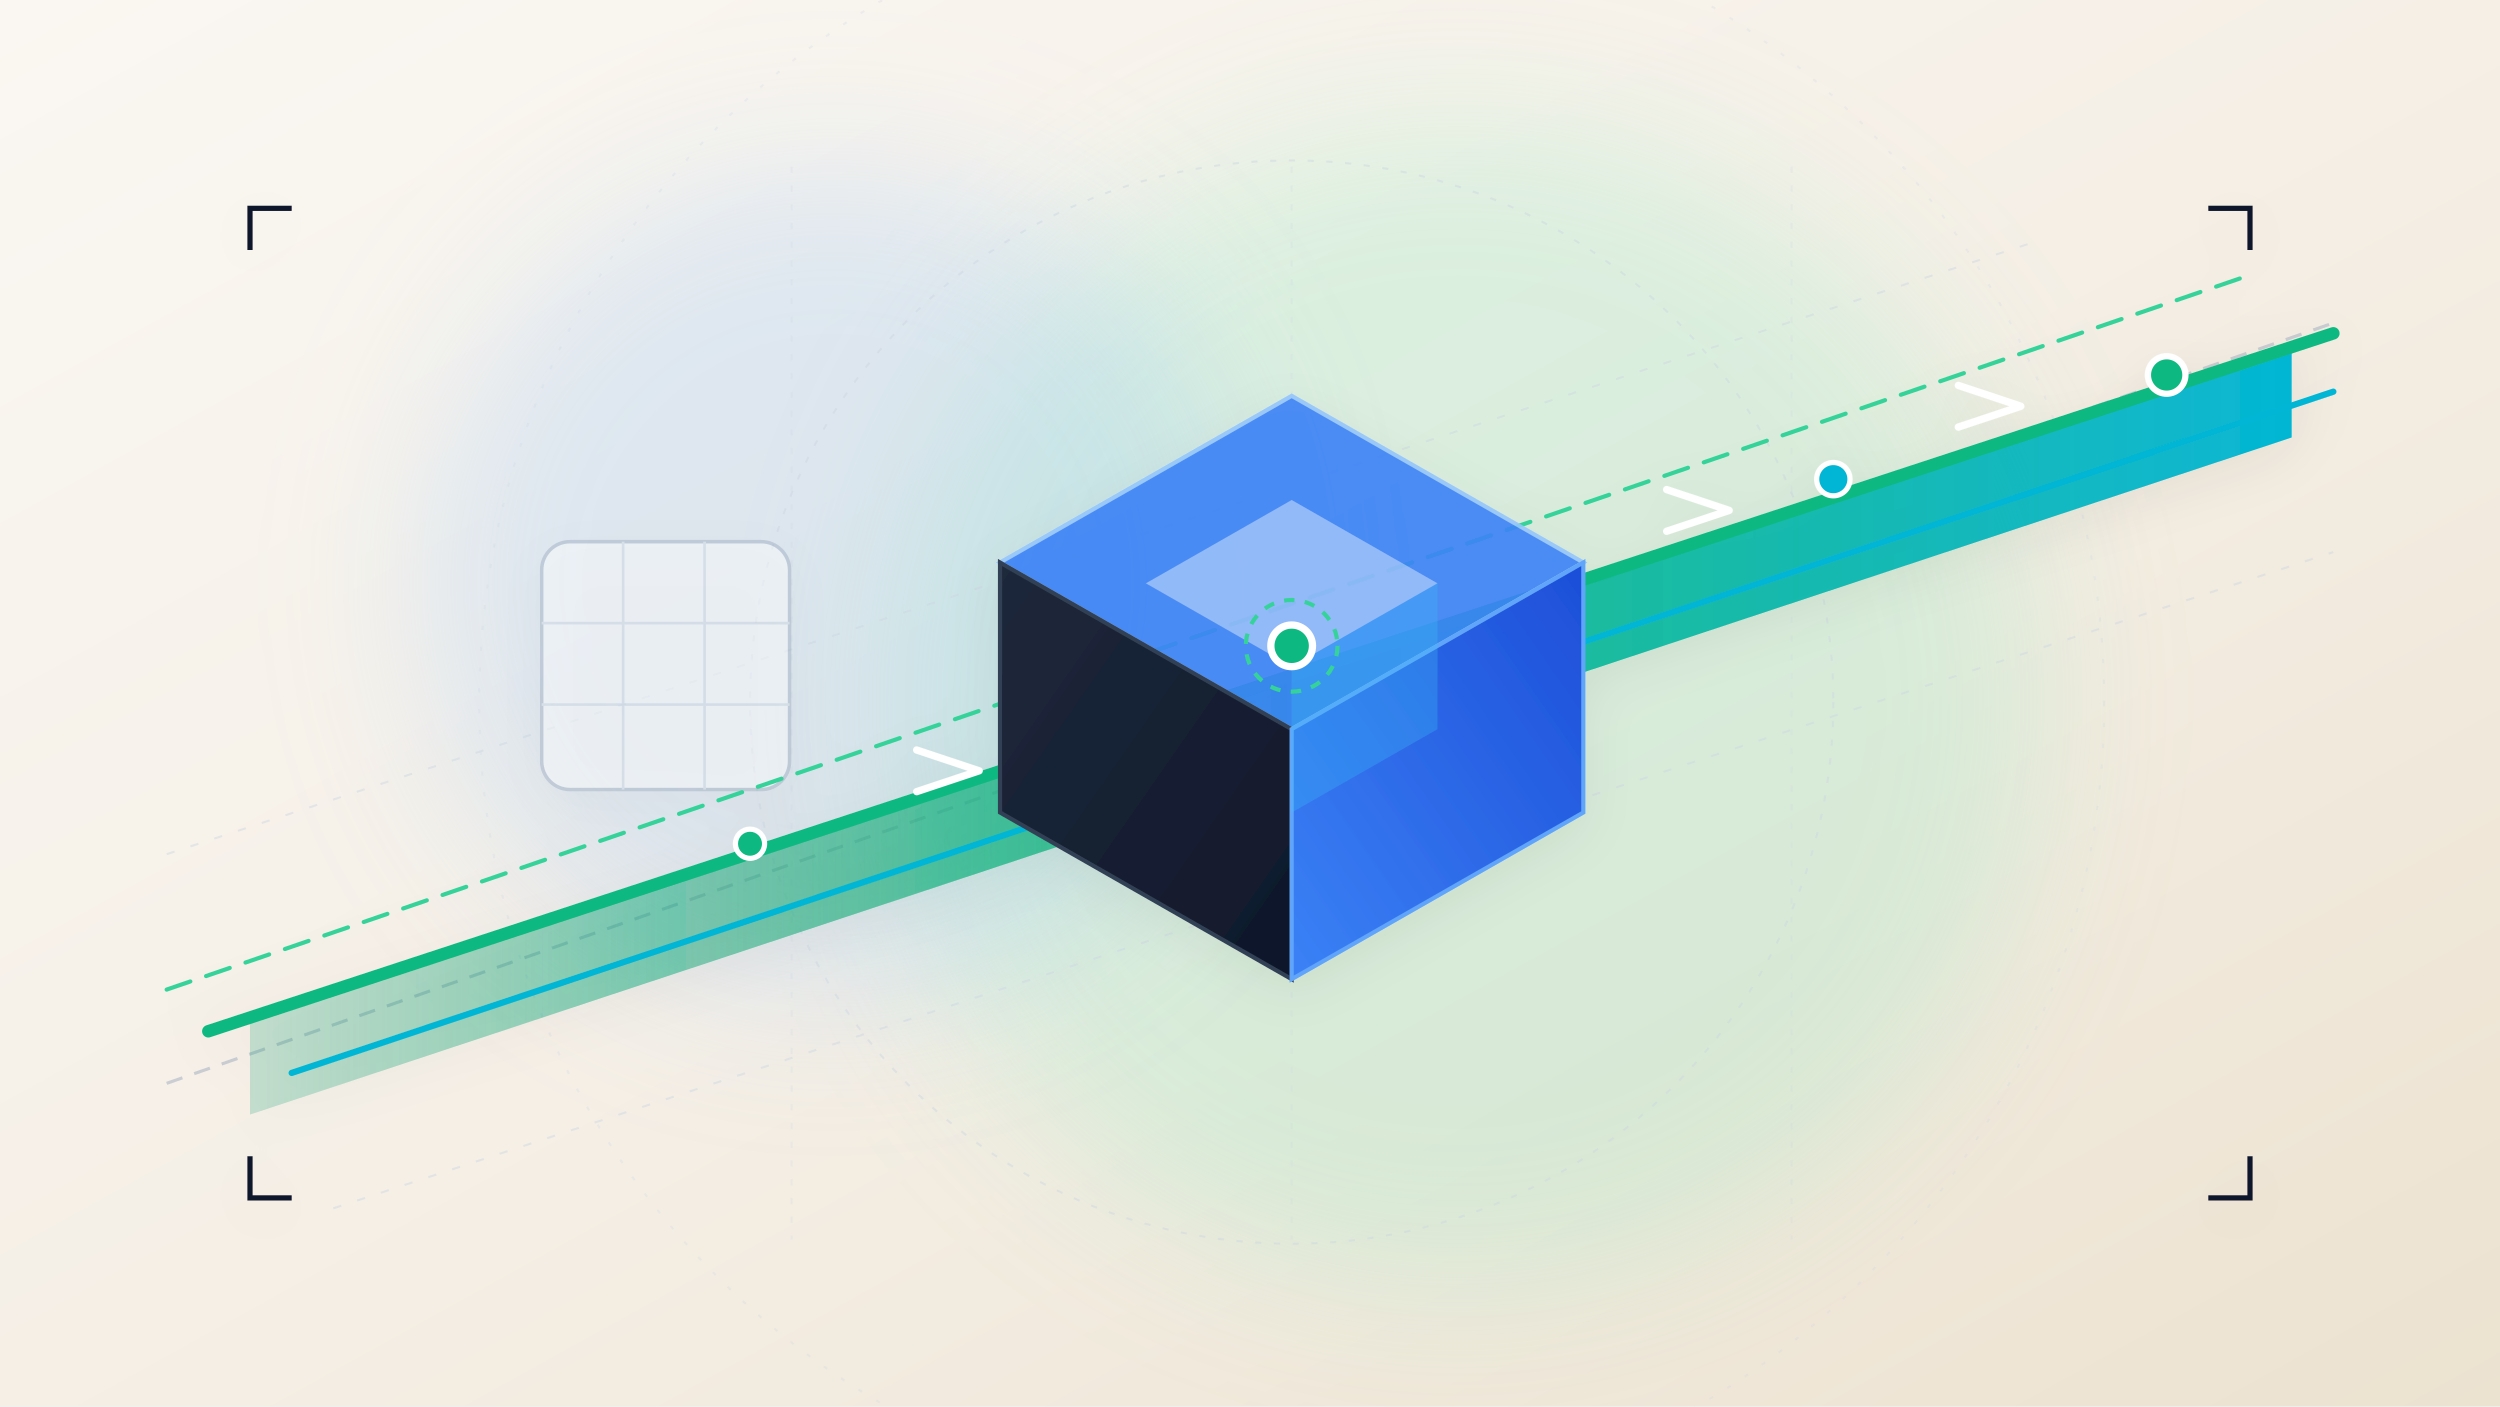
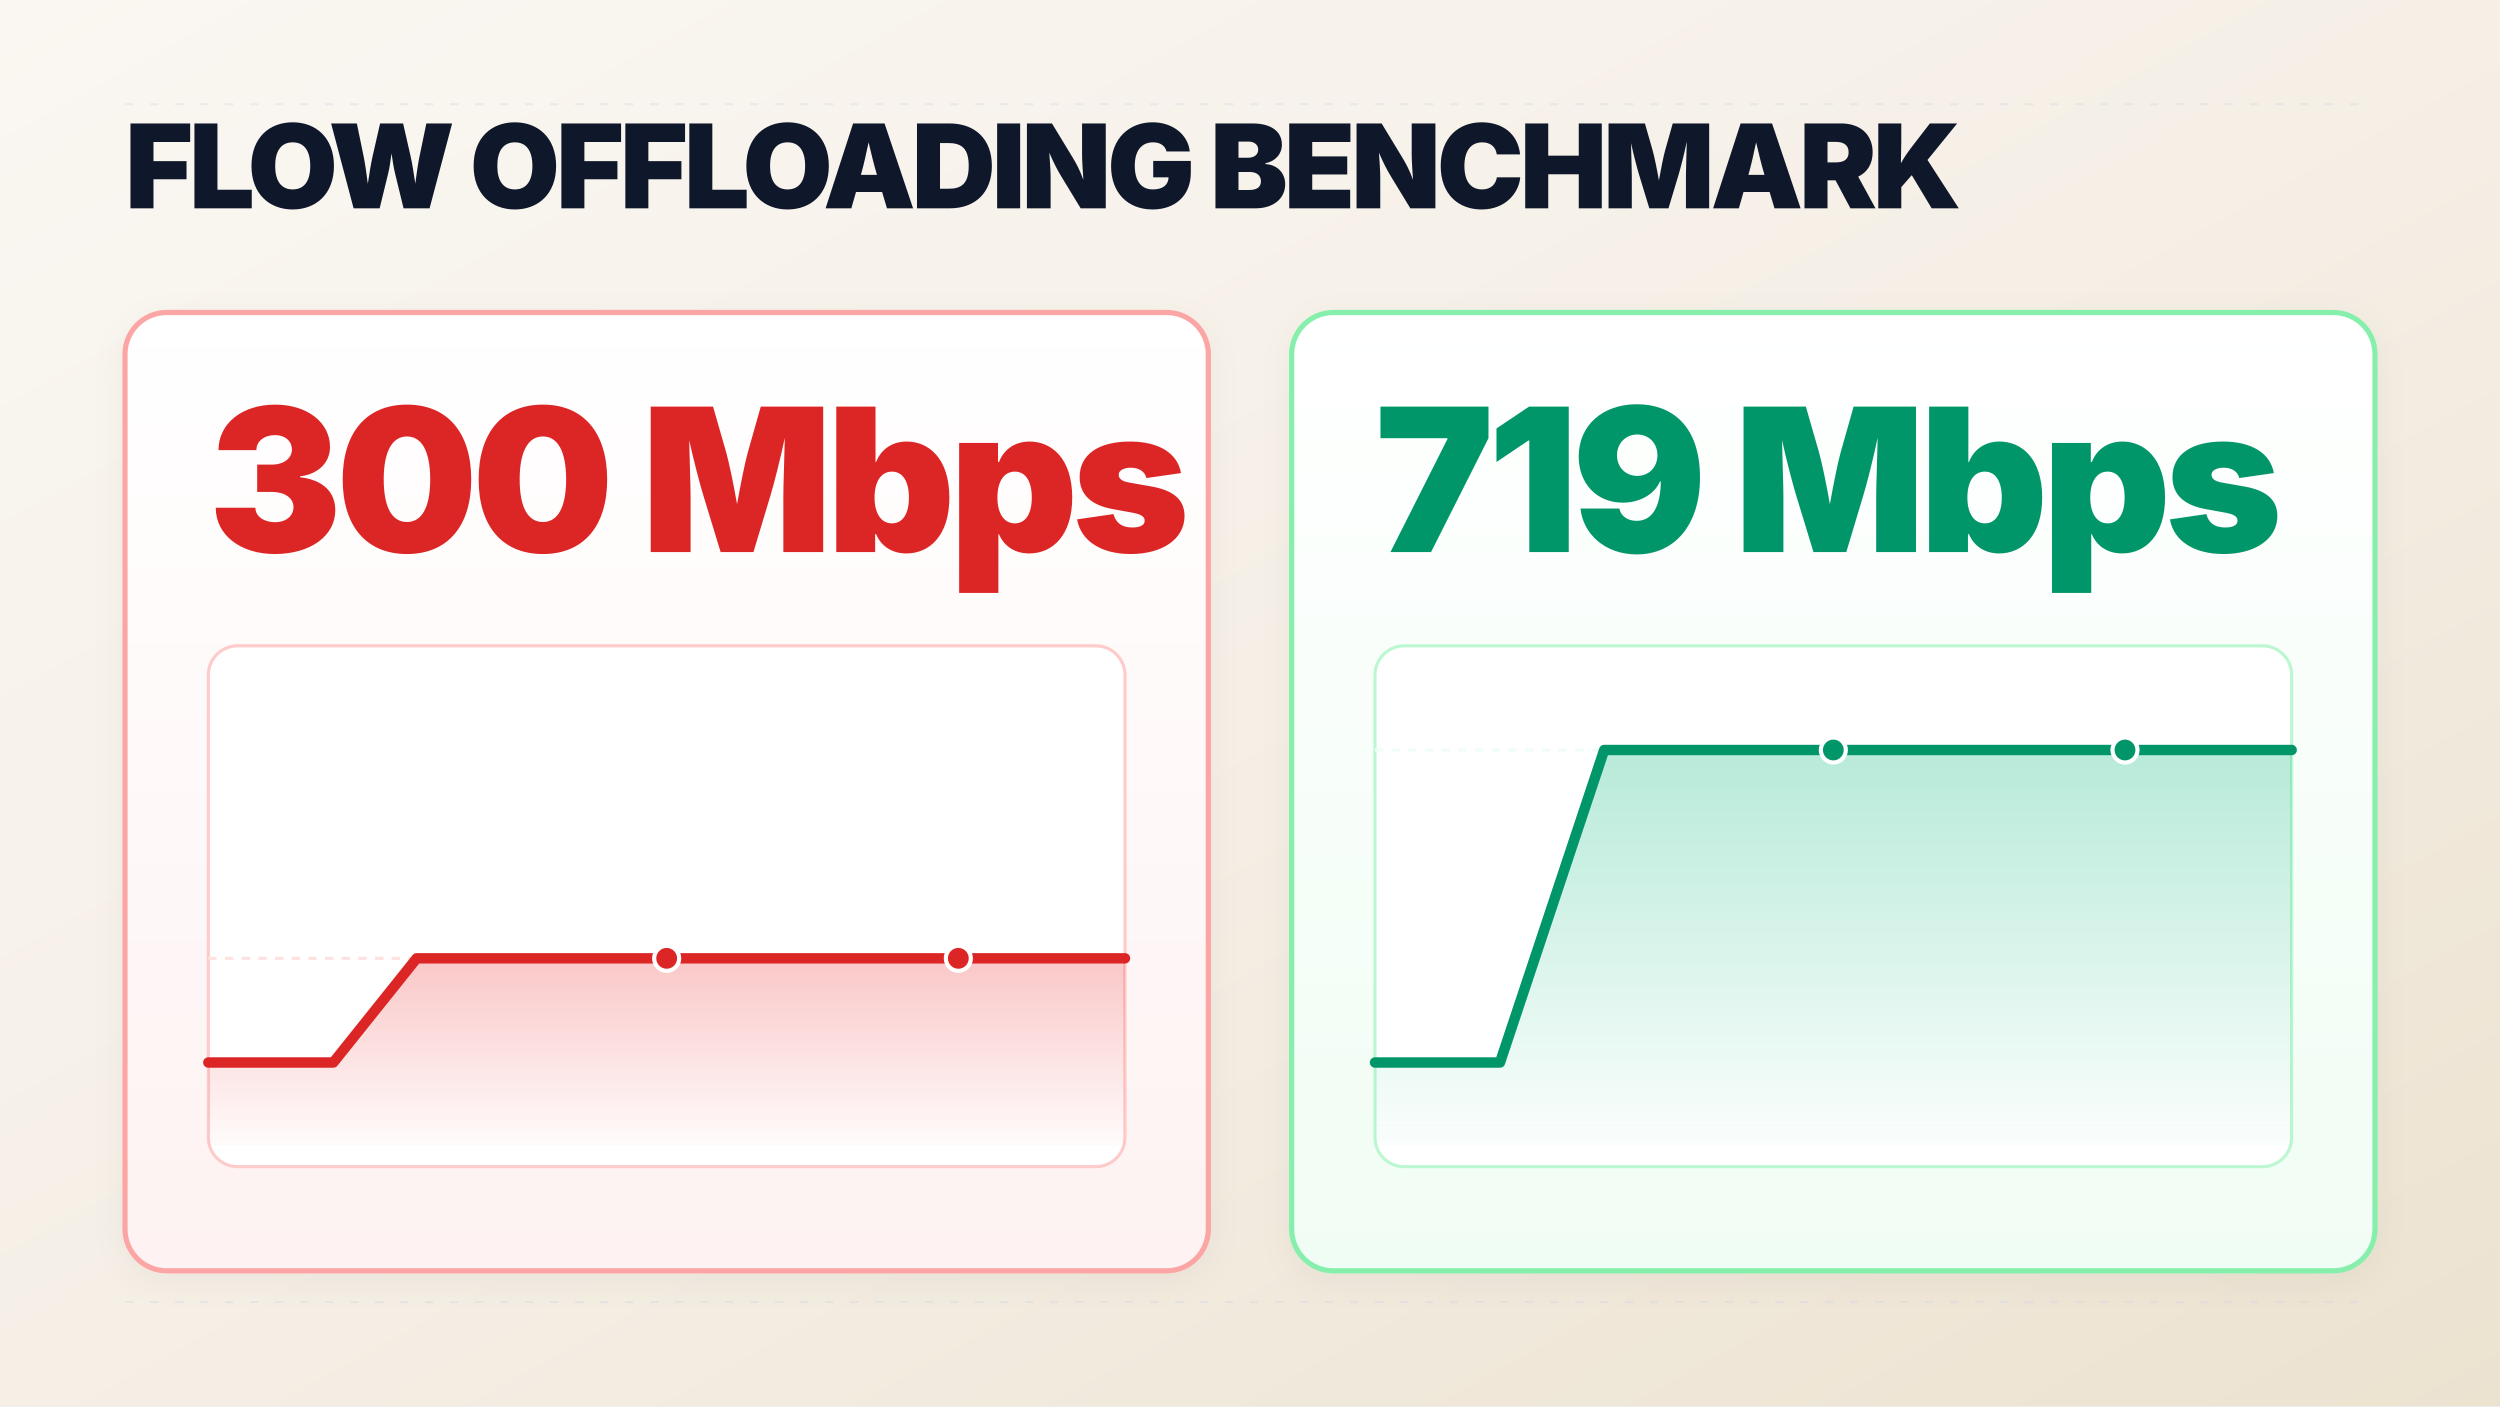
<svg xmlns="http://www.w3.org/2000/svg" viewBox="0 0 1200 675" width="1200" height="675">
  <defs>
-     <linearGradient id="bgGradFo" x1="0%" y1="0%" x2="100%" y2="100%">
+     <linearGradient id="bgGrad" x1="0%" y1="0%" x2="100%" y2="100%">
      <stop offset="0%" stop-color="#FAF7F2" />
      <stop offset="50%" stop-color="#F5EFE6" />
      <stop offset="100%" stop-color="#ECE2D0" />
    </linearGradient>
-     <linearGradient id="fastpathBeam" x1="0%" y1="0%" x2="100%" y2="0%">
-       <stop offset="0%" stop-color="#059669" stop-opacity="0.2" />
-       <stop offset="50%" stop-color="#10B981" stop-opacity="0.9" />
-       <stop offset="100%" stop-color="#06B6D4" stop-opacity="1" />
+     <linearGradient id="cardRedGrad" x1="0%" y1="0%" x2="0%" y2="100%">
+       <stop offset="0%" stop-color="#FFFFFF" />
+       <stop offset="100%" stop-color="#FEF2F2" />
    </linearGradient>
-     <linearGradient id="prismFo1" x1="0%" y1="0%" x2="100%" y2="100%">
-       <stop offset="0%" stop-color="#1E293B" />
-       <stop offset="100%" stop-color="#0F172A" />
+     <linearGradient id="cardGreenGrad" x1="0%" y1="0%" x2="0%" y2="100%">
+       <stop offset="0%" stop-color="#FFFFFF" />
+       <stop offset="100%" stop-color="#F0FDF4" />
    </linearGradient>
-     <linearGradient id="prismFo2" x1="0%" y1="100%" x2="100%" y2="0%">
-       <stop offset="0%" stop-color="#3B82F6" />
-       <stop offset="100%" stop-color="#1D4ED8" />
+     <linearGradient id="redArea" x1="0%" y1="0%" x2="0%" y2="100%">
+       <stop offset="0%" stop-color="#EF4444" stop-opacity="0.3" />
+       <stop offset="100%" stop-color="#EF4444" stop-opacity="0.02" />
    </linearGradient>
-     <filter id="foShadow" x="-20%" y="-20%" width="150%" height="150%">
-       <feDropShadow dx="0" dy="24" stdDeviation="30" flood-color="#0f172a" flood-opacity="0.12" />
-       <feDropShadow dx="0" dy="6" stdDeviation="12" flood-color="#0f172a" flood-opacity="0.06" />
-     </filter>
-     <filter id="softGlowFo" x="-30%" y="-30%" width="160%" height="160%">
-       <feGaussianBlur stdDeviation="35" result="blur" />
+     <linearGradient id="greenArea" x1="0%" y1="0%" x2="0%" y2="100%">
+       <stop offset="0%" stop-color="#10B981" stop-opacity="0.3" />
+       <stop offset="100%" stop-color="#10B981" stop-opacity="0.02" />
+     </linearGradient>
+     <filter id="panelShadow" x="-20%" y="-20%" width="140%" height="140%">
+       <feDropShadow dx="0" dy="16" stdDeviation="24" flood-color="#0F172A" flood-opacity="0.08" />
+       <feDropShadow dx="0" dy="4" stdDeviation="8" flood-color="#0F172A" flood-opacity="0.04" />
    </filter>
  </defs>
-   <rect width="1200" height="675" fill="url(#bgGradFo)" />
-   <circle cx="700" cy="337" r="280" fill="#6EE7B7" opacity="0.2" filter="url(#softGlowFo)" />
-   <circle cx="400" cy="280" r="200" fill="#93C5FD" opacity="0.25" filter="url(#softGlowFo)" />
-   <g opacity="0.45" stroke="#CBD5E1" stroke-width="1">
-     <line x1="80" y1="520" x2="1120" y2="155" stroke="#94A3B8" stroke-width="1.5" stroke-dasharray="8,6" />
-     <line x1="160" y1="580" x2="1120" y2="265" stroke-dasharray="4,8" />
-     <line x1="80" y1="410" x2="980" y2="115" stroke-dasharray="4,8" />
-     <circle cx="620" cy="337" r="260" fill="none" stroke-dasharray="3,6" />
-     <circle cx="620" cy="337" r="390" fill="none" stroke-dasharray="2,8" opacity="0.6" />
-     <line x1="380" y1="80" x2="380" y2="595" stroke-dasharray="3,6" opacity="0.5" />
-     <line x1="620" y1="80" x2="620" y2="595" stroke-dasharray="3,6" opacity="0.5" />
-     <line x1="860" y1="80" x2="860" y2="595" stroke-dasharray="3,6" opacity="0.5" />
+   <rect width="1200" height="675" fill="url(#bgGrad)" />
+   <g opacity="0.35" stroke="#CBD5E1" stroke-width="1">
+     <line x1="60" y1="50" x2="1140" y2="50" stroke-dasharray="4,8" />
+     <line x1="60" y1="625" x2="1140" y2="625" stroke-dasharray="4,8" />
  </g>
-   <g filter="url(#foShadow)">
-     <g transform="translate(260, 260) scale(0.85)" opacity="0.4">
-       <rect x="0" y="0" width="140" height="140" rx="16" fill="#FFFFFF" stroke="#94A3B8" stroke-width="2" />
-       <line x1="0" y1="46" x2="140" y2="46" stroke="#CBD5E1" stroke-width="1.5" />
-       <line x1="0" y1="92" x2="140" y2="92" stroke="#CBD5E1" stroke-width="1.5" />
-       <line x1="46" y1="0" x2="46" y2="140" stroke="#CBD5E1" stroke-width="1.5" />
-       <line x1="92" y1="0" x2="92" y2="140" stroke="#CBD5E1" stroke-width="1.5" />
+   <g transform="translate(60, 100)">
+     <text x="0" y="0" font-family="system-ui, -apple-system, sans-serif" font-size="56" font-weight="900" fill="#0F172A" letter-spacing="-2">
+       FLOW OFFLOADING BENCHMARK
+     </text>
+   </g>
+   <g transform="translate(60, 150)" filter="url(#panelShadow)">
+     <rect width="520" height="460" rx="20" fill="url(#cardRedGrad)" stroke="#FCA5A5" stroke-width="2.5" />
+     <text x="40" y="115" font-family="system-ui, -apple-system, sans-serif" font-size="96" font-weight="900" fill="#DC2626" letter-spacing="-3">
+       300 Mbps
+     </text>
+     <g transform="translate(40, 160)">
+       <rect width="440" height="250" rx="14" fill="#FFFFFF" stroke="#FECACA" stroke-width="1.5" />
+       <line x1="0" y1="150" x2="440" y2="150" stroke="#FEE2E2" stroke-width="1.5" stroke-dasharray="4,4" />
+       <path d="M 0 200 L 60 200 L 100 150 L 440 150 L 440 240 L 0 240 Z" fill="url(#redArea)" />
+       <path d="M 0 200 L 60 200 L 100 150 L 440 150" fill="none" stroke="#DC2626" stroke-width="5" stroke-linecap="round" stroke-linejoin="round" />
+       <circle cx="220" cy="150" r="6" fill="#DC2626" stroke="#FFFFFF" stroke-width="2" />
+       <circle cx="360" cy="150" r="6" fill="#DC2626" stroke="#FFFFFF" stroke-width="2" />
    </g>
-     <polygon points="120,490 1100,165 1100,210 120,535" fill="url(#fastpathBeam)" />
-     <line x1="100" y1="495" x2="1120" y2="160" stroke="#10B981" stroke-width="6" stroke-linecap="round" />
-     <line x1="140" y1="515" x2="1120" y2="188" stroke="#06B6D4" stroke-width="3" stroke-linecap="round" />
-     <line x1="80" y1="475" x2="1080" y2="132" stroke="#34D399" stroke-width="2" stroke-dasharray="12,8" stroke-linecap="round" />
-     <g transform="translate(620, 310)">
-       <polygon points="0,-120 140,-40 0,40 -140,-40" fill="#3B82F6" stroke="#93C5FD" stroke-width="2" opacity="0.9" />
-       <polygon points="-140,-40 0,40 0,160 -140,80" fill="url(#prismFo1)" stroke="#334155" stroke-width="2" />
-       <polygon points="0,40 140,-40 140,80 0,160" fill="url(#prismFo2)" stroke="#60A5FA" stroke-width="2" />
-       <polygon points="0,-70 70,-30 0,10 -70,-30" fill="#FFFFFF" opacity="0.4" />
-       <polygon points="0,10 70,-30 70,40 0,80" fill="#38BDF8" opacity="0.3" />
-       <circle cx="0" cy="0" r="10" fill="#10B981" stroke="#FFFFFF" stroke-width="3.5" />
-       <circle cx="0" cy="0" r="22" fill="none" stroke="#34D399" stroke-width="2" stroke-dasharray="5,5" />
-     </g>
-     <path d="M 440 380 L 470 370 L 440 360" fill="none" stroke="#FFFFFF" stroke-width="3.5" stroke-linecap="round" stroke-linejoin="round" />
-     <path d="M 800 255 L 830 245 L 800 235" fill="none" stroke="#FFFFFF" stroke-width="3.5" stroke-linecap="round" stroke-linejoin="round" />
-     <path d="M 940 205 L 970 195 L 940 185" fill="none" stroke="#FFFFFF" stroke-width="3.5" stroke-linecap="round" stroke-linejoin="round" />
-     <circle cx="360" cy="405" r="7" fill="#10B981" stroke="#FFFFFF" stroke-width="2.5" />
-     <circle cx="880" cy="230" r="8" fill="#06B6D4" stroke="#FFFFFF" stroke-width="2.5" />
-     <circle cx="1040" cy="180" r="9" fill="#10B981" stroke="#FFFFFF" stroke-width="3" />
-     <g stroke="#0F172A" stroke-width="2.5" fill="none">
-       <path d="M 140 100 L 120 100 L 120 120" />
-       <path d="M 1060 100 L 1080 100 L 1080 120" />
-       <path d="M 140 575 L 120 575 L 120 555" />
-       <path d="M 1060 575 L 1080 575 L 1080 555" />
+   </g>
+   <g transform="translate(620, 150)" filter="url(#panelShadow)">
+     <rect width="520" height="460" rx="20" fill="url(#cardGreenGrad)" stroke="#86EFAC" stroke-width="2.5" />
+     <text x="40" y="115" font-family="system-ui, -apple-system, sans-serif" font-size="96" font-weight="900" fill="#059669" letter-spacing="-3">
+       719 Mbps
+     </text>
+     <g transform="translate(40, 160)">
+       <rect width="440" height="250" rx="14" fill="#FFFFFF" stroke="#BBF7D0" stroke-width="1.5" />
+       <line x1="0" y1="50" x2="440" y2="50" stroke="#F0FDF4" stroke-width="1.5" stroke-dasharray="4,4" />
+       <path d="M 0 200 L 60 200 L 110 50 L 440 50 L 440 240 L 0 240 Z" fill="url(#greenArea)" />
+       <path d="M 0 200 L 60 200 L 110 50 L 440 50" fill="none" stroke="#059669" stroke-width="5" stroke-linecap="round" stroke-linejoin="round" />
+       <circle cx="220" cy="50" r="6" fill="#059669" stroke="#FFFFFF" stroke-width="2" />
+       <circle cx="360" cy="50" r="6" fill="#059669" stroke="#FFFFFF" stroke-width="2" />
    </g>
  </g>
</svg>
